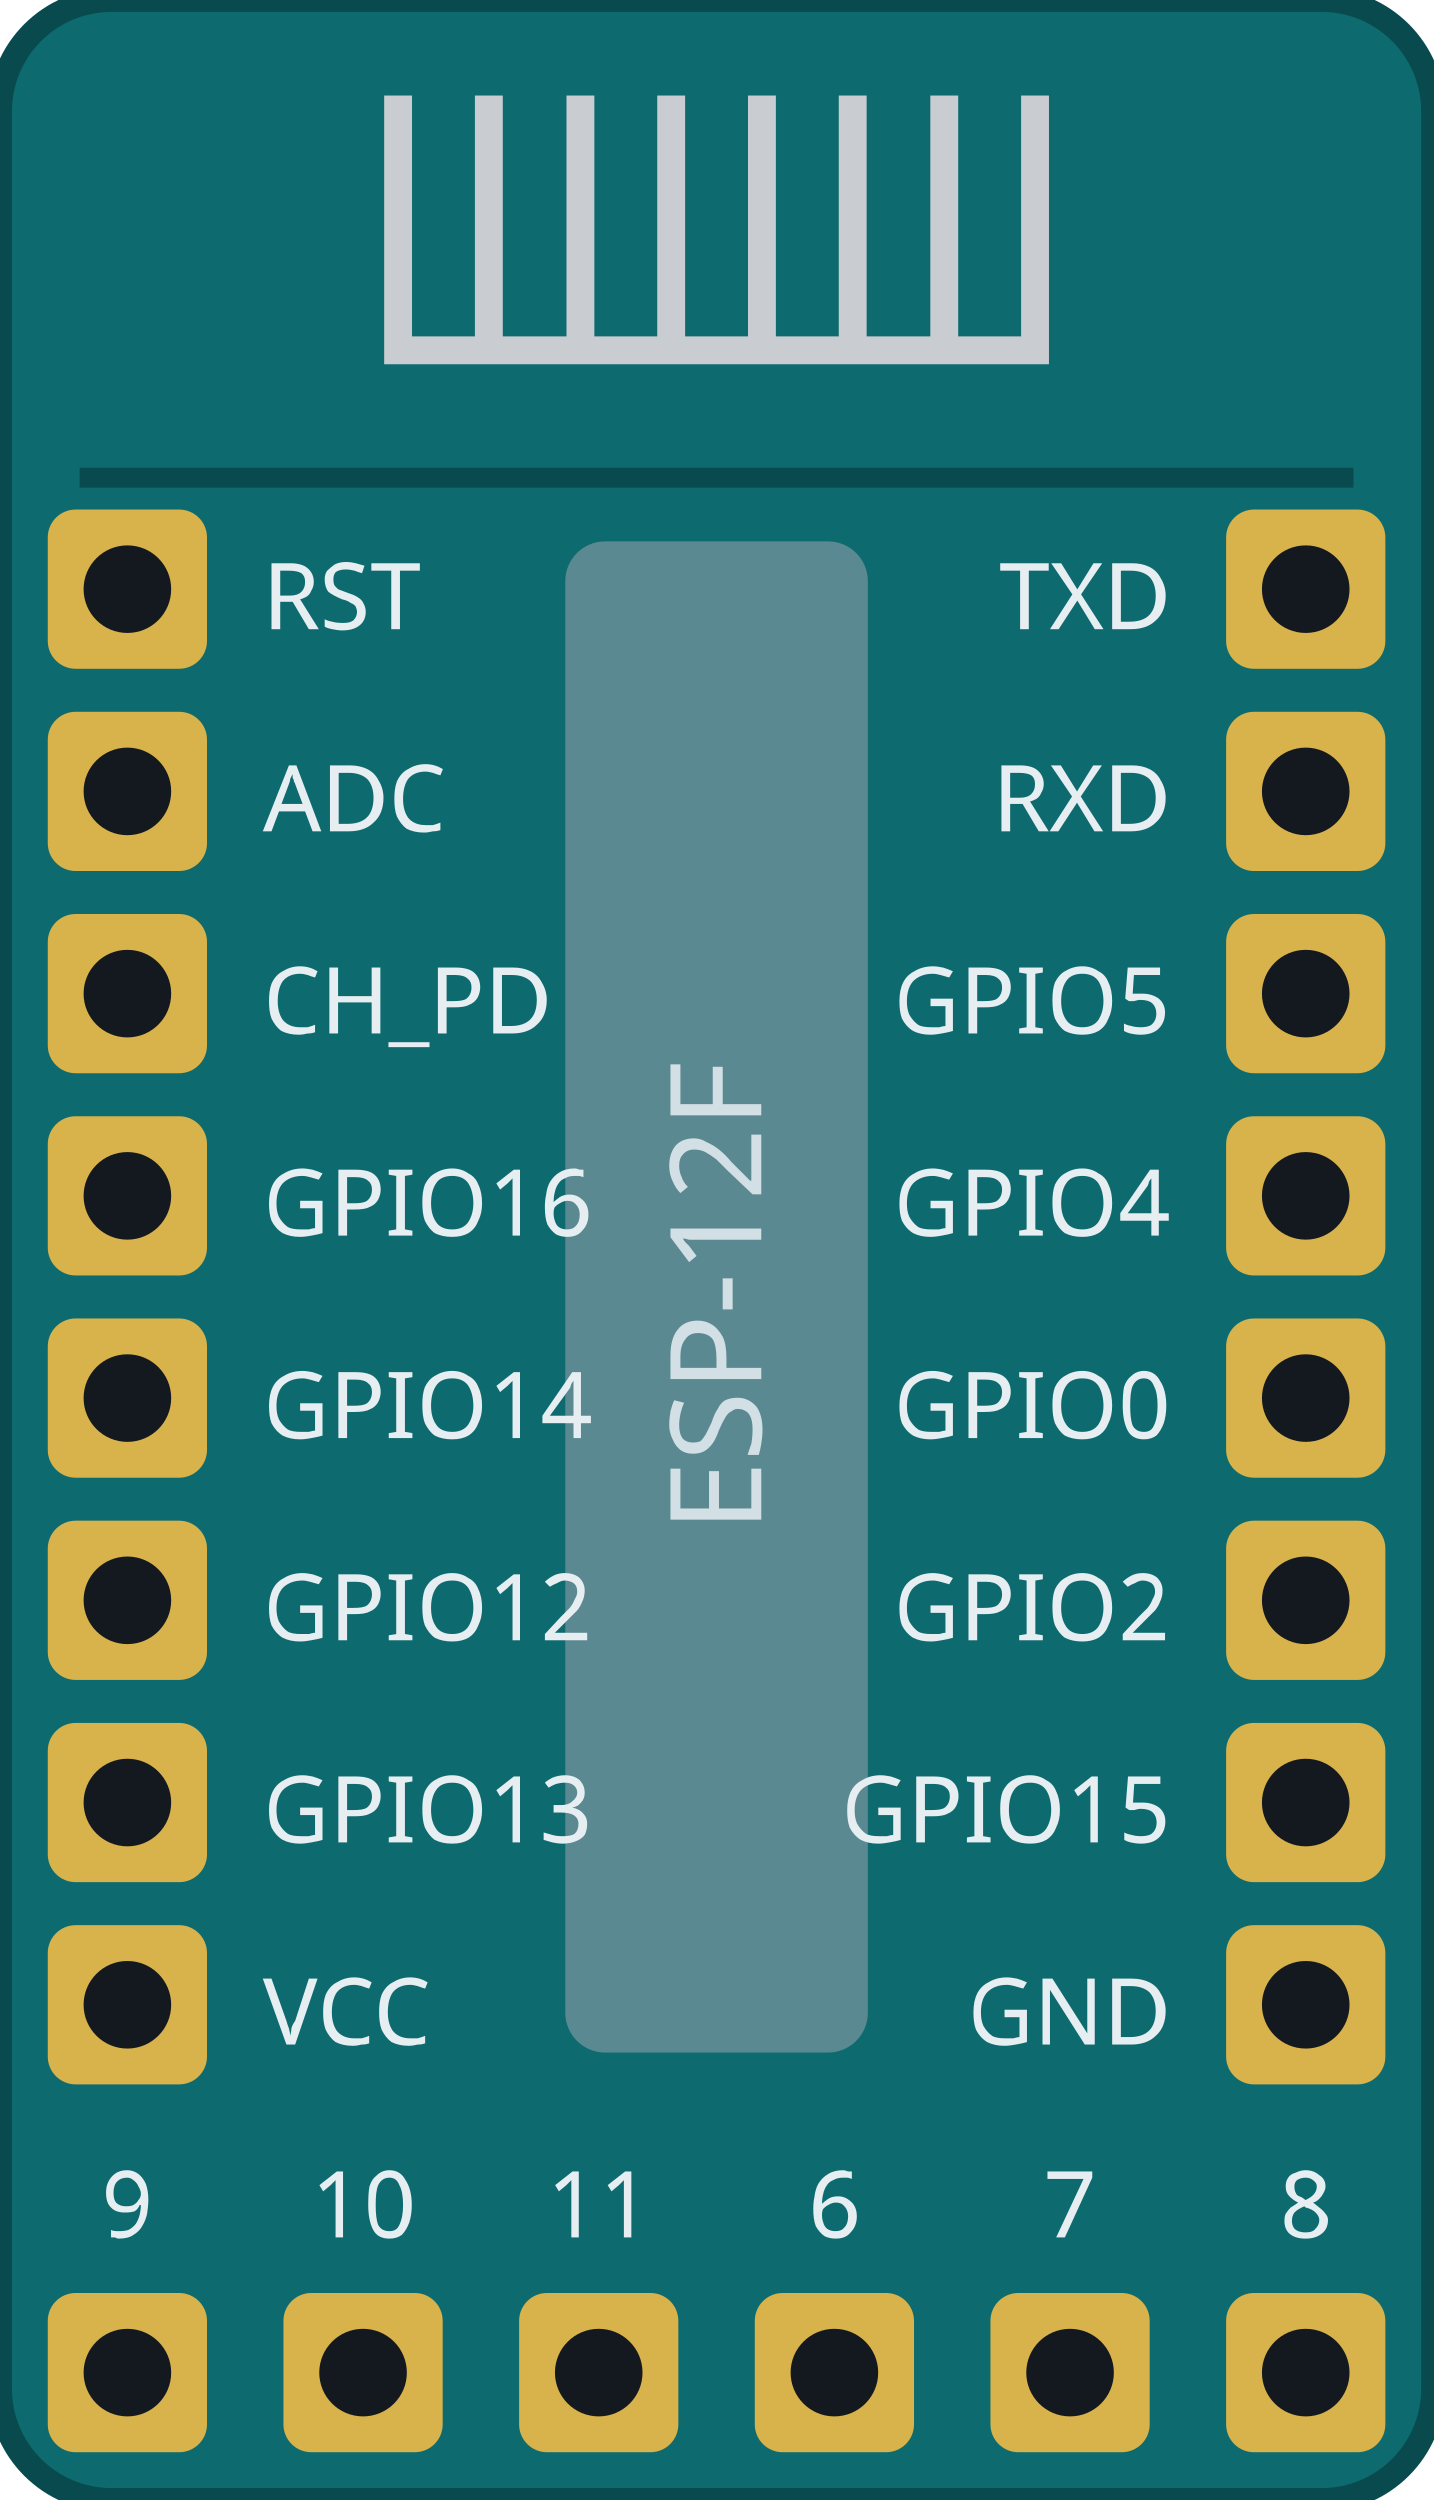
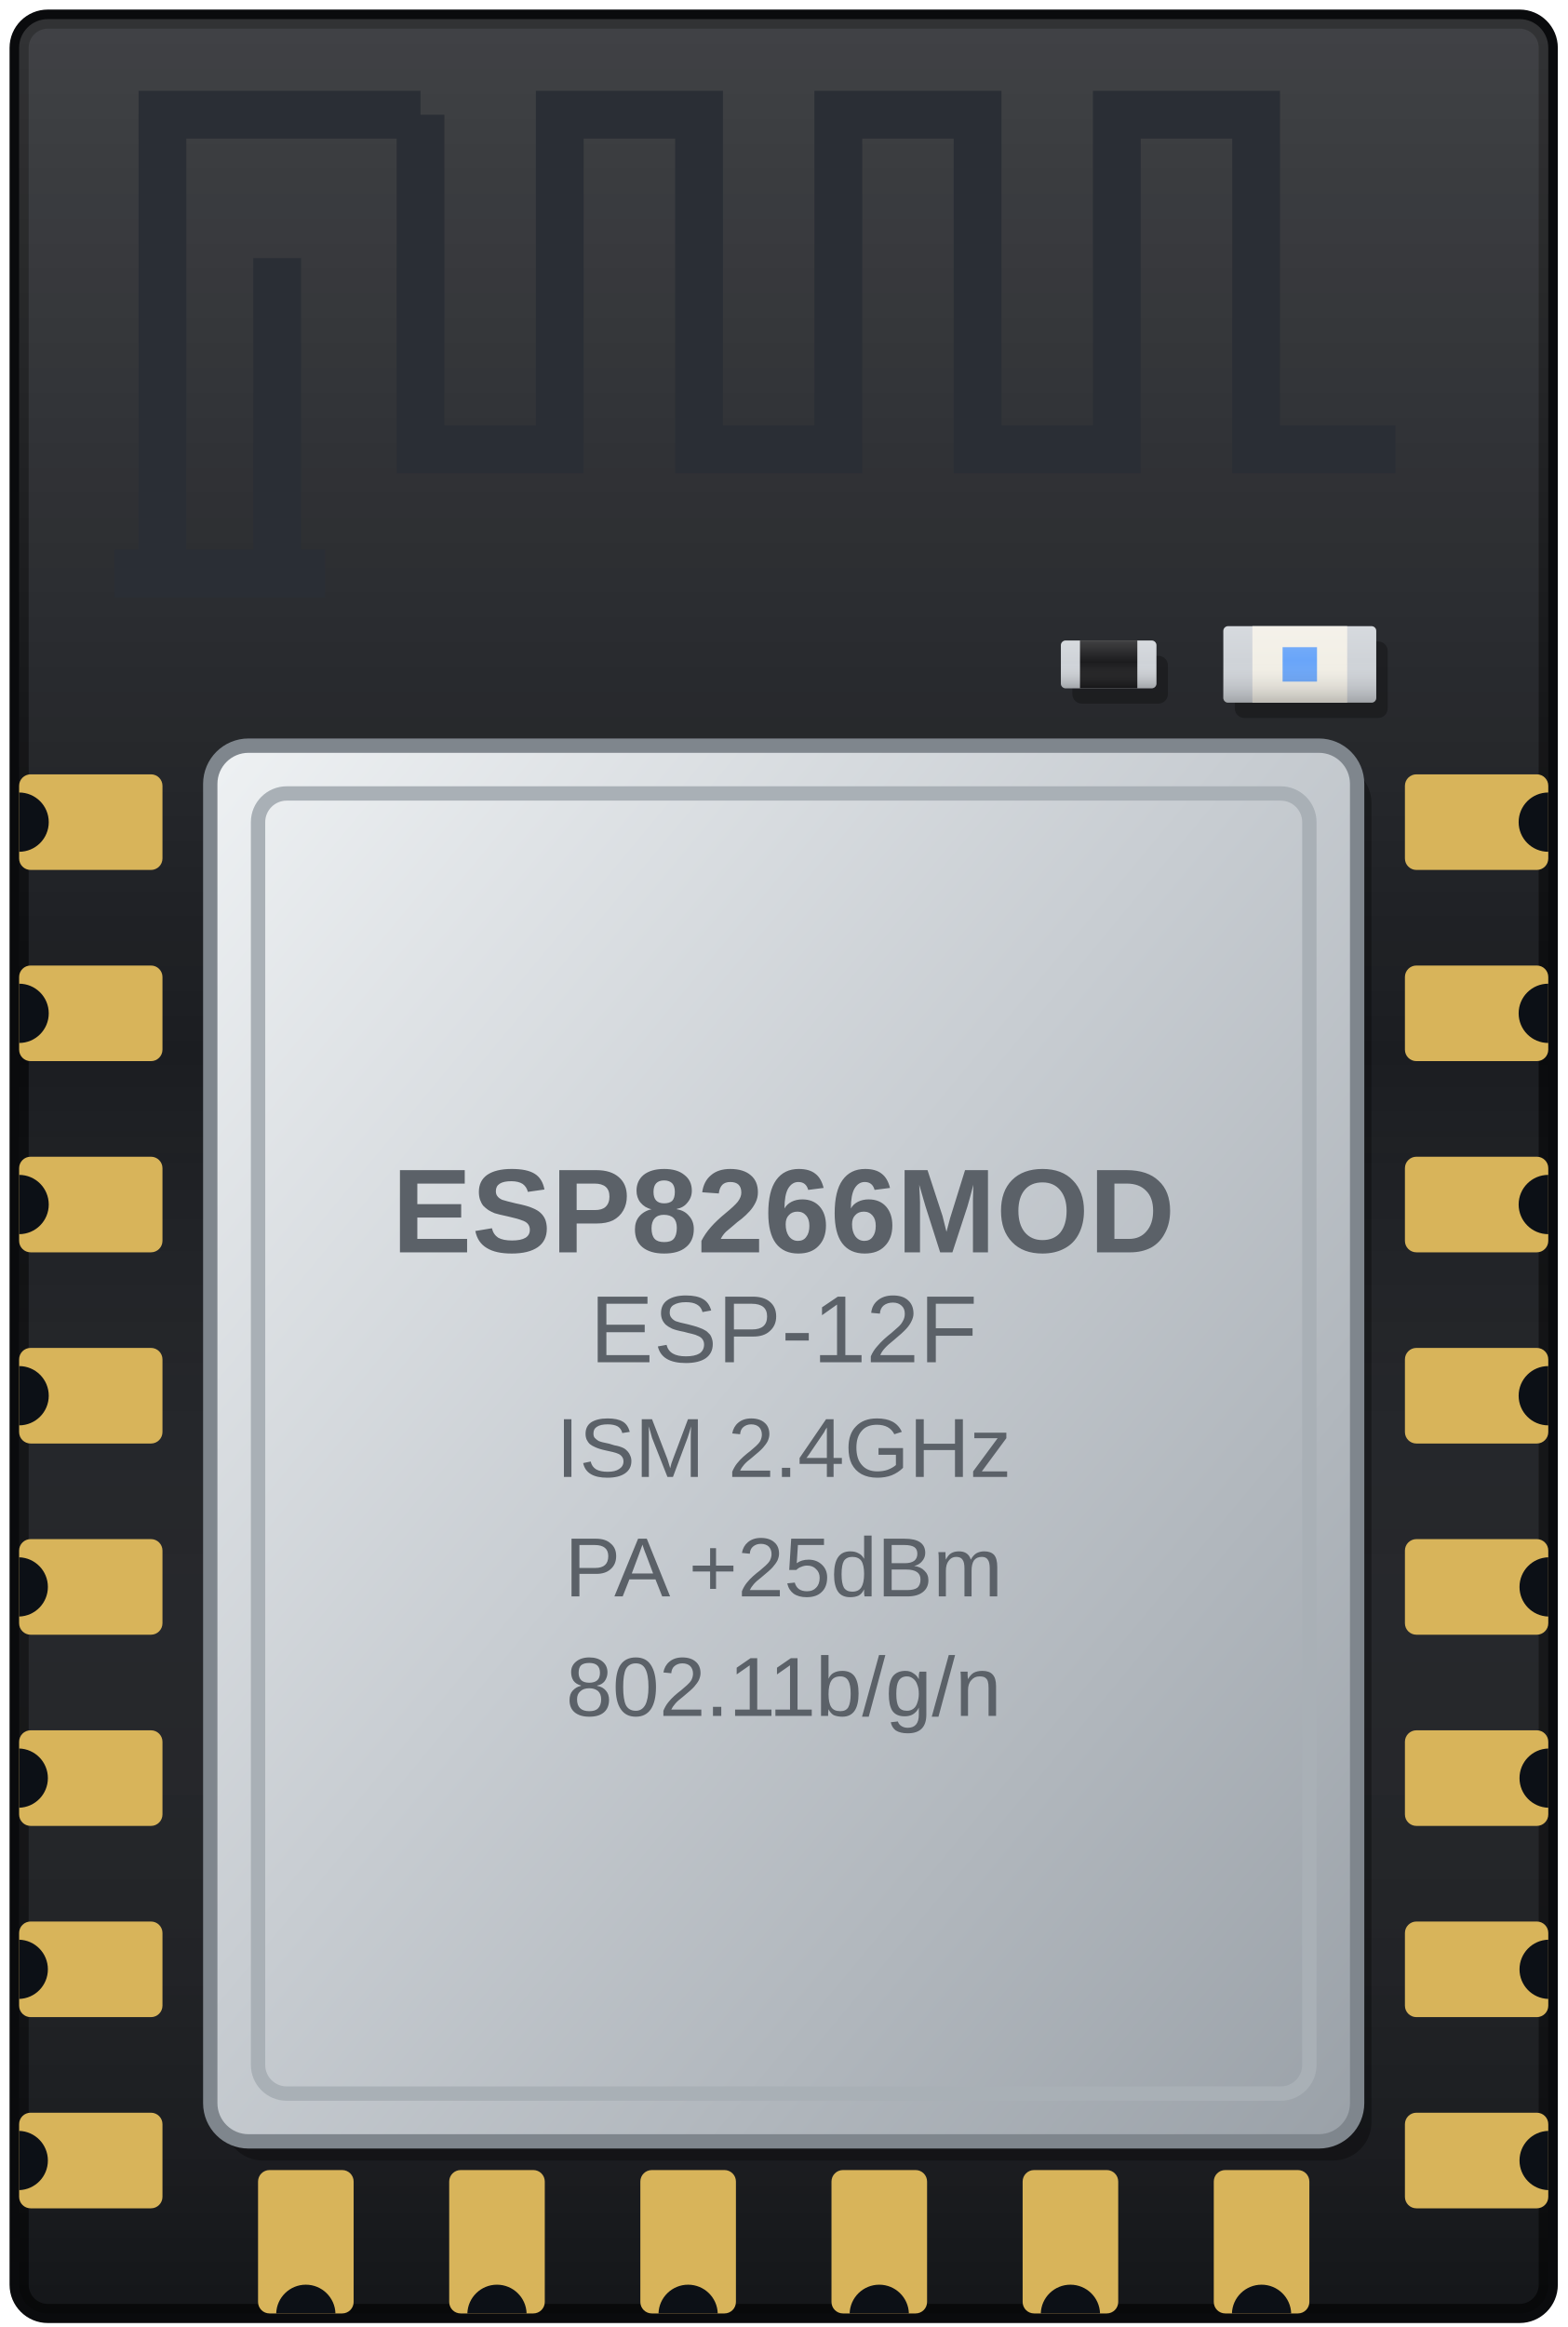
- <svg xmlns="http://www.w3.org/2000/svg" version="1.1" width="18.0mm" height="31.4mm" viewBox="0 0 18.0 31.4">
-   <rect x="0" y="0" width="18.0" height="31.4" rx="1.4" fill="#0d6b6f" />
-   <rect x="0" y="0" width="18.0" height="31.4" rx="1.4" fill="none" stroke="#084a4d" stroke-width="0.3" />
-   <path d="M 5.00 1.20 L 5.00 4.40 L 6.14 4.40 L 6.14 1.20 M 6.14 1.20 L 6.14 4.40 L 7.29 4.40 L 7.29 1.20 M 7.29 1.20 L 7.29 4.40 L 8.43 4.40 L 8.43 1.20 M 8.43 1.20 L 8.43 4.40 L 9.57 4.40 L 9.57 1.20 M 9.57 1.20 L 9.57 4.40 L 10.71 4.40 L 10.71 1.20 M 10.71 1.20 L 10.71 4.40 L 11.86 4.40 L 11.86 1.20 M 11.86 1.20 L 11.86 4.40 L 13.00 4.40 L 13.00 1.20" fill="none" stroke="#c9ccd1" stroke-width="0.35" />
-   <line x1="1.0" y1="6.00" x2="17.00" y2="6.00" stroke="#084a4d" stroke-width="0.25" />
-   <rect x="7.10" y="6.80" width="3.8" height="18.98" rx="0.5" fill="#9aa3ad" opacity="0.55" />
-   <rect x="0.60" y="6.40" width="2.0" height="2.0" rx="0.35" fill="#d8b24a" />
-   <circle cx="1.60" cy="7.40" r="0.55" fill="#14181f" />
-   <rect x="0.60" y="8.94" width="2.0" height="2.0" rx="0.35" fill="#d8b24a" />
-   <circle cx="1.60" cy="9.94" r="0.55" fill="#14181f" />
-   <rect x="0.60" y="11.48" width="2.0" height="2.0" rx="0.35" fill="#d8b24a" />
-   <circle cx="1.60" cy="12.48" r="0.55" fill="#14181f" />
-   <rect x="0.60" y="14.02" width="2.0" height="2.0" rx="0.35" fill="#d8b24a" />
-   <circle cx="1.60" cy="15.02" r="0.55" fill="#14181f" />
-   <rect x="0.60" y="16.56" width="2.0" height="2.0" rx="0.35" fill="#d8b24a" />
-   <circle cx="1.60" cy="17.56" r="0.55" fill="#14181f" />
-   <rect x="0.60" y="19.10" width="2.0" height="2.0" rx="0.35" fill="#d8b24a" />
-   <circle cx="1.60" cy="20.10" r="0.55" fill="#14181f" />
-   <rect x="0.60" y="21.64" width="2.0" height="2.0" rx="0.35" fill="#d8b24a" />
-   <circle cx="1.60" cy="22.64" r="0.55" fill="#14181f" />
-   <rect x="0.60" y="24.18" width="2.0" height="2.0" rx="0.35" fill="#d8b24a" />
-   <circle cx="1.60" cy="25.18" r="0.55" fill="#14181f" />
-   <rect x="15.40" y="6.40" width="2.0" height="2.0" rx="0.35" fill="#d8b24a" />
-   <circle cx="16.40" cy="7.40" r="0.55" fill="#14181f" />
-   <rect x="15.40" y="8.94" width="2.0" height="2.0" rx="0.35" fill="#d8b24a" />
-   <circle cx="16.40" cy="9.94" r="0.55" fill="#14181f" />
-   <rect x="15.40" y="11.48" width="2.0" height="2.0" rx="0.35" fill="#d8b24a" />
-   <circle cx="16.40" cy="12.48" r="0.55" fill="#14181f" />
-   <rect x="15.40" y="14.02" width="2.0" height="2.0" rx="0.35" fill="#d8b24a" />
-   <circle cx="16.40" cy="15.02" r="0.55" fill="#14181f" />
-   <rect x="15.40" y="16.56" width="2.0" height="2.0" rx="0.35" fill="#d8b24a" />
-   <circle cx="16.40" cy="17.56" r="0.55" fill="#14181f" />
-   <rect x="15.40" y="19.10" width="2.0" height="2.0" rx="0.35" fill="#d8b24a" />
-   <circle cx="16.40" cy="20.10" r="0.55" fill="#14181f" />
-   <rect x="15.40" y="21.64" width="2.0" height="2.0" rx="0.35" fill="#d8b24a" />
-   <circle cx="16.40" cy="22.64" r="0.55" fill="#14181f" />
-   <rect x="15.40" y="24.18" width="2.0" height="2.0" rx="0.35" fill="#d8b24a" />
-   <circle cx="16.40" cy="25.18" r="0.55" fill="#14181f" />
-   <rect x="0.60" y="28.80" width="2.0" height="2.0" rx="0.35" fill="#d8b24a" />
-   <circle cx="1.60" cy="29.80" r="0.55" fill="#14181f" />
-   <rect x="3.56" y="28.80" width="2.0" height="2.0" rx="0.35" fill="#d8b24a" />
-   <circle cx="4.56" cy="29.80" r="0.55" fill="#14181f" />
-   <rect x="6.52" y="28.80" width="2.0" height="2.0" rx="0.35" fill="#d8b24a" />
-   <circle cx="7.52" cy="29.80" r="0.55" fill="#14181f" />
-   <rect x="9.48" y="28.80" width="2.0" height="2.0" rx="0.35" fill="#d8b24a" />
-   <circle cx="10.48" cy="29.80" r="0.55" fill="#14181f" />
-   <rect x="12.44" y="28.80" width="2.0" height="2.0" rx="0.35" fill="#d8b24a" />
-   <circle cx="13.44" cy="29.80" r="0.55" fill="#14181f" />
-   <rect x="15.40" y="28.80" width="2.0" height="2.0" rx="0.35" fill="#d8b24a" />
-   <circle cx="16.40" cy="29.80" r="0.55" fill="#14181f" />
-   <text x="3.30" y="7.90" fill="#e6eef2" font-size="1.15px" font-family="Verdana">RST</text>
-   <text x="3.30" y="10.44" fill="#e6eef2" font-size="1.15px" font-family="Verdana">ADC</text>
-   <text x="3.30" y="12.98" fill="#e6eef2" font-size="1.15px" font-family="Verdana">CH_PD</text>
-   <text x="3.30" y="15.52" fill="#e6eef2" font-size="1.15px" font-family="Verdana">GPIO16</text>
-   <text x="3.30" y="18.06" fill="#e6eef2" font-size="1.15px" font-family="Verdana">GPIO14</text>
-   <text x="3.30" y="20.60" fill="#e6eef2" font-size="1.15px" font-family="Verdana">GPIO12</text>
-   <text x="3.30" y="23.14" fill="#e6eef2" font-size="1.15px" font-family="Verdana">GPIO13</text>
-   <text x="3.30" y="25.68" fill="#e6eef2" font-size="1.15px" font-family="Verdana">VCC</text>
-   <text x="14.70" y="7.90" fill="#e6eef2" font-size="1.15px" text-anchor="end" font-family="Verdana">TXD</text>
-   <text x="14.70" y="10.44" fill="#e6eef2" font-size="1.15px" text-anchor="end" font-family="Verdana">RXD</text>
-   <text x="14.70" y="12.98" fill="#e6eef2" font-size="1.15px" text-anchor="end" font-family="Verdana">GPIO5</text>
-   <text x="14.70" y="15.52" fill="#e6eef2" font-size="1.15px" text-anchor="end" font-family="Verdana">GPIO4</text>
-   <text x="14.70" y="18.06" fill="#e6eef2" font-size="1.15px" text-anchor="end" font-family="Verdana">GPIO0</text>
-   <text x="14.70" y="20.60" fill="#e6eef2" font-size="1.15px" text-anchor="end" font-family="Verdana">GPIO2</text>
-   <text x="14.70" y="23.14" fill="#e6eef2" font-size="1.15px" text-anchor="end" font-family="Verdana">GPIO15</text>
-   <text x="14.70" y="25.68" fill="#e6eef2" font-size="1.15px" text-anchor="end" font-family="Verdana">GND</text>
-   <text x="1.60" y="28.10" fill="#e6eef2" font-size="1.15px" text-anchor="middle" font-family="Verdana">9</text>
-   <text x="4.56" y="28.10" fill="#e6eef2" font-size="1.15px" text-anchor="middle" font-family="Verdana">10</text>
-   <text x="7.52" y="28.10" fill="#e6eef2" font-size="1.15px" text-anchor="middle" font-family="Verdana">11</text>
-   <text x="10.48" y="28.10" fill="#e6eef2" font-size="1.15px" text-anchor="middle" font-family="Verdana">6</text>
-   <text x="13.44" y="28.10" fill="#e6eef2" font-size="1.15px" text-anchor="middle" font-family="Verdana">7</text>
-   <text x="16.40" y="28.10" fill="#e6eef2" font-size="1.15px" text-anchor="middle" font-family="Verdana">8</text>
-   <text x="9.00" y="16.85" fill="#e6eef2" font-size="1.6px" text-anchor="middle" font-family="Verdana" opacity="0.85" transform="rotate(-90 9.00 16.29)">ESP-12F</text>
+ <svg xmlns="http://www.w3.org/2000/svg" version="1.1" width="62px" height="92px" viewBox="0 0 62 92">
+   <defs>
+     <linearGradient id="luz" x1="0" y1="0" x2="0" y2="1">
+       <stop offset="0" stop-color="#ffffff" stop-opacity="0.16" />
+       <stop offset="0.45" stop-color="#ffffff" stop-opacity="0" />
+       <stop offset="1" stop-color="#000000" stop-opacity="0.22" />
+     </linearGradient>
+     <linearGradient id="metal" x1="0" y1="0" x2="0" y2="1">
+       <stop offset="0" stop-color="#f4f6f8" />
+       <stop offset="0.5" stop-color="#b9bfc6" />
+       <stop offset="1" stop-color="#868d95" />
+     </linearGradient>
+     <linearGradient id="metal-h" x1="0" y1="0" x2="1" y2="0">
+       <stop offset="0" stop-color="#8a9199" />
+       <stop offset="0.35" stop-color="#eef1f4" />
+       <stop offset="0.7" stop-color="#b3b9c0" />
+       <stop offset="1" stop-color="#7c838b" />
+     </linearGradient>
+     <radialGradient id="lata" cx="0.4" cy="0.38" r="0.66">
+       <stop offset="0" stop-color="#f6f8fa" />
+       <stop offset="0.6" stop-color="#c3c9cf" />
+       <stop offset="1" stop-color="#8c939b" />
+     </radialGradient>
+     <linearGradient id="plastico" x1="0" y1="0" x2="0" y2="1">
+       <stop offset="0" stop-color="#3a3c40" />
+       <stop offset="1" stop-color="#16171a" />
+     </linearGradient>
+     <linearGradient id="ouro" x1="0" y1="0" x2="0" y2="1">
+       <stop offset="0" stop-color="#f4dc8c" />
+       <stop offset="1" stop-color="#b88a2c" />
+     </linearGradient>
+     <linearGradient id="blindagem" x1="0" y1="0" x2="1" y2="1">
+       <stop offset="0" stop-color="#eef1f3" />
+       <stop offset="0.45" stop-color="#c8cdd2" />
+       <stop offset="1" stop-color="#9aa1a8" />
+     </linearGradient>
+     <radialGradient id="cupula" cx="0.36" cy="0.3" r="0.78">
+       <stop offset="0" stop-color="#ffffff" stop-opacity="0.6" />
+       <stop offset="0.32" stop-color="#ffffff" stop-opacity="0.1" />
+       <stop offset="1" stop-color="#000000" stop-opacity="0.32" />
+     </radialGradient>
+     <linearGradient id="ceramica" x1="0" y1="0" x2="0" y2="1">
+       <stop offset="0" stop-color="#f4f1e8" />
+       <stop offset="1" stop-color="#cfc9b8" />
+     </linearGradient>
+   </defs>
+   <path fill-rule="evenodd" d="M1.89 0.756 L60.094 0.756 A1.134 1.134 0 0 1 61.228 1.89 L61.228 90.331 A1.134 1.134 0 0 1 60.094 91.465 L1.89 91.465 A1.134 1.134 0 0 1 0.756 90.331 L0.756 1.89 A1.134 1.134 0 0 1 1.89 0.756 Z" fill="#1b1d21" stroke="#0a0b0d" stroke-width="0.756" />
+   <path fill-rule="evenodd" d="M1.89 0.756 L60.094 0.756 A1.134 1.134 0 0 1 61.228 1.89 L61.228 90.331 A1.134 1.134 0 0 1 60.094 91.465 L1.89 91.465 A1.134 1.134 0 0 1 0.756 90.331 L0.756 1.89 A1.134 1.134 0 0 1 1.89 0.756 Z" fill="url(#luz)" />
+   <path d="M6.425 22.677 L6.425 4.535" fill="none" stroke="#2a2e35" stroke-width="1.89" stroke-linecap="butt" />
+   <path d="M10.961 22.677 L10.961 10.205" fill="none" stroke="#2a2e35" stroke-width="1.89" stroke-linecap="butt" />
+   <path d="M5.48 4.535 L16.63 4.535" fill="none" stroke="#2a2e35" stroke-width="1.89" stroke-linecap="butt" />
+   <path d="M16.63 4.535 L16.63 17.764 L22.137 17.764 L22.137 4.535 L27.645 4.535 L27.645 17.764 L33.152 17.764 L33.152 4.535 L38.659 4.535 L38.659 17.764 L44.166 17.764 L44.166 4.535 L49.674 4.535 L49.674 17.764 L55.181 17.764" fill="none" stroke="#2a2e35" stroke-width="1.89" stroke-linecap="butt" />
+   <path d="M4.535 22.677 L12.85 22.677" fill="none" stroke="#2a2e35" stroke-width="1.89" stroke-linecap="butt" />
+   <rect x="0.756" y="30.614" width="5.669" height="3.78" rx="0.454" fill="#d8b45a" />
+   <path d="M0.756 31.332 A1.172 1.172 0 0 1 0.756 33.676 Z" fill="#0c1016" />
+   <rect x="0.756" y="38.173" width="5.669" height="3.78" rx="0.454" fill="#d8b45a" />
+   <path d="M0.756 38.891 A1.172 1.172 0 0 1 0.756 41.235 Z" fill="#0c1016" />
+   <rect x="0.756" y="45.732" width="5.669" height="3.78" rx="0.454" fill="#d8b45a" />
+   <path d="M0.756 46.45 A1.172 1.172 0 0 1 0.756 48.794 Z" fill="#0c1016" />
+   <rect x="0.756" y="53.291" width="5.669" height="3.78" rx="0.454" fill="#d8b45a" />
+   <path d="M0.756 54.009 A1.172 1.172 0 0 1 0.756 56.353 Z" fill="#0c1016" />
+   <rect x="0.756" y="60.85" width="5.669" height="3.78" rx="0.454" fill="#d8b45a" />
+   <path d="M0.756 61.569 A1.172 1.172 0 0 1 0.756 63.912 Z" fill="#0c1016" />
+   <rect x="0.756" y="68.409" width="5.669" height="3.78" rx="0.454" fill="#d8b45a" />
+   <path d="M0.756 69.128 A1.172 1.172 0 0 1 0.756 71.471 Z" fill="#0c1016" />
+   <rect x="0.756" y="75.969" width="5.669" height="3.78" rx="0.454" fill="#d8b45a" />
+   <path d="M0.756 76.687 A1.172 1.172 0 0 1 0.756 79.03 Z" fill="#0c1016" />
+   <rect x="0.756" y="83.528" width="5.669" height="3.78" rx="0.454" fill="#d8b45a" />
+   <path d="M0.756 84.246 A1.172 1.172 0 0 1 0.756 86.589 Z" fill="#0c1016" />
+   <rect x="55.559" y="30.614" width="5.669" height="3.78" rx="0.454" fill="#d8b45a" />
+   <path d="M61.228 33.676 A1.172 1.172 0 0 1 61.228 31.332 Z" fill="#0c1016" />
+   <rect x="55.559" y="38.173" width="5.669" height="3.78" rx="0.454" fill="#d8b45a" />
+   <path d="M61.228 41.235 A1.172 1.172 0 0 1 61.228 38.891 Z" fill="#0c1016" />
+   <rect x="55.559" y="45.732" width="5.669" height="3.78" rx="0.454" fill="#d8b45a" />
+   <path d="M61.228 48.794 A1.172 1.172 0 0 1 61.228 46.45 Z" fill="#0c1016" />
+   <rect x="55.559" y="53.291" width="5.669" height="3.78" rx="0.454" fill="#d8b45a" />
+   <path d="M61.228 56.353 A1.172 1.172 0 0 1 61.228 54.009 Z" fill="#0c1016" />
+   <rect x="55.559" y="60.85" width="5.669" height="3.78" rx="0.454" fill="#d8b45a" />
+   <path d="M61.228 63.912 A1.172 1.172 0 0 1 61.228 61.569 Z" fill="#0c1016" />
+   <rect x="55.559" y="68.409" width="5.669" height="3.78" rx="0.454" fill="#d8b45a" />
+   <path d="M61.228 71.471 A1.172 1.172 0 0 1 61.228 69.128 Z" fill="#0c1016" />
+   <rect x="55.559" y="75.969" width="5.669" height="3.78" rx="0.454" fill="#d8b45a" />
+   <path d="M61.228 79.03 A1.172 1.172 0 0 1 61.228 76.687 Z" fill="#0c1016" />
+   <rect x="55.559" y="83.528" width="5.669" height="3.78" rx="0.454" fill="#d8b45a" />
+   <path d="M61.228 86.589 A1.172 1.172 0 0 1 61.228 84.246 Z" fill="#0c1016" />
+   <rect x="10.205" y="85.795" width="3.78" height="5.669" rx="0.454" fill="#d8b45a" />
+   <path d="M10.923 91.465 A1.172 1.172 0 0 1 13.266 91.465 Z" fill="#0c1016" />
+   <rect x="17.764" y="85.795" width="3.78" height="5.669" rx="0.454" fill="#d8b45a" />
+   <path d="M18.482 91.465 A1.172 1.172 0 0 1 20.825 91.465 Z" fill="#0c1016" />
+   <rect x="25.323" y="85.795" width="3.78" height="5.669" rx="0.454" fill="#d8b45a" />
+   <path d="M26.041 91.465 A1.172 1.172 0 0 1 28.384 91.465 Z" fill="#0c1016" />
+   <rect x="32.882" y="85.795" width="3.78" height="5.669" rx="0.454" fill="#d8b45a" />
+   <path d="M33.6 91.465 A1.172 1.172 0 0 1 35.943 91.465 Z" fill="#0c1016" />
+   <rect x="40.441" y="85.795" width="3.78" height="5.669" rx="0.454" fill="#d8b45a" />
+   <path d="M41.159 91.465 A1.172 1.172 0 0 1 43.502 91.465 Z" fill="#0c1016" />
+   <rect x="48" y="85.795" width="3.78" height="5.669" rx="0.454" fill="#d8b45a" />
+   <path d="M48.718 91.465 A1.172 1.172 0 0 1 51.061 91.465 Z" fill="#0c1016" />
+   <rect x="8.882" y="30.236" width="45.354" height="55.181" rx="1.512" fill="#000000" fill-opacity="0.3" />
+   <rect x="8.315" y="29.48" width="45.354" height="55.181" rx="1.512" fill="url(#blindagem)" stroke="#7f868d" stroke-width="0.567" />
+   <rect x="10.205" y="31.37" width="41.575" height="51.402" rx="1.134" fill="none" stroke="#a9b0b6" stroke-width="0.567" />
+   <text transform="translate(30.992 47.622) rotate(0)" x="0" y="1.89" font-family="Arial" font-weight="bold" font-size="4.724" fill="#5b6168" text-anchor="middle">ESP8266MOD</text>
+   <text transform="translate(30.992 52.346) rotate(0)" x="0" y="1.512" font-family="Arial" font-weight="normal" font-size="3.78" fill="#5b6168" text-anchor="middle">ESP-12F</text>
+   <text transform="translate(30.992 57.071) rotate(0)" x="0" y="1.323" font-family="Arial" font-weight="normal" font-size="3.307" fill="#5b6168" text-anchor="middle">ISM 2.4GHz</text>
+   <text transform="translate(30.992 61.795) rotate(0)" x="0" y="1.323" font-family="Arial" font-weight="normal" font-size="3.307" fill="#5b6168" text-anchor="middle">PA +25dBm</text>
+   <text transform="translate(30.992 66.52) rotate(0)" x="0" y="1.323" font-family="Arial" font-weight="normal" font-size="3.307" fill="#5b6168" text-anchor="middle">802.11b/g/n</text>
+   <rect x="42.406" y="25.928" width="3.78" height="1.89" rx="0.378" fill="#000000" fill-opacity="0.28" />
+   <rect x="41.953" y="25.323" width="3.78" height="1.89" rx="0.189" fill="#cfd3d8" />
+   <rect x="42.709" y="25.323" width="2.268" height="1.89" fill="#1c1c1e" />
+   <rect x="41.953" y="25.323" width="3.78" height="1.89" rx="0.189" fill="url(#luz)" />
+   <rect x="48.831" y="25.361" width="6.047" height="3.024" rx="0.378" fill="#000000" fill-opacity="0.28" />
+   <rect x="48.378" y="24.756" width="6.047" height="3.024" rx="0.189" fill="#cfd3d8" />
+   <rect x="49.527" y="24.756" width="3.749" height="3.024" fill="#f2efe6" />
+   <rect x="50.721" y="25.587" width="1.361" height="1.361" fill="#3b8cff" fill-opacity="0.75" />
+   <rect x="48.378" y="24.756" width="6.047" height="3.024" rx="0.189" fill="url(#luz)" />
</svg>
